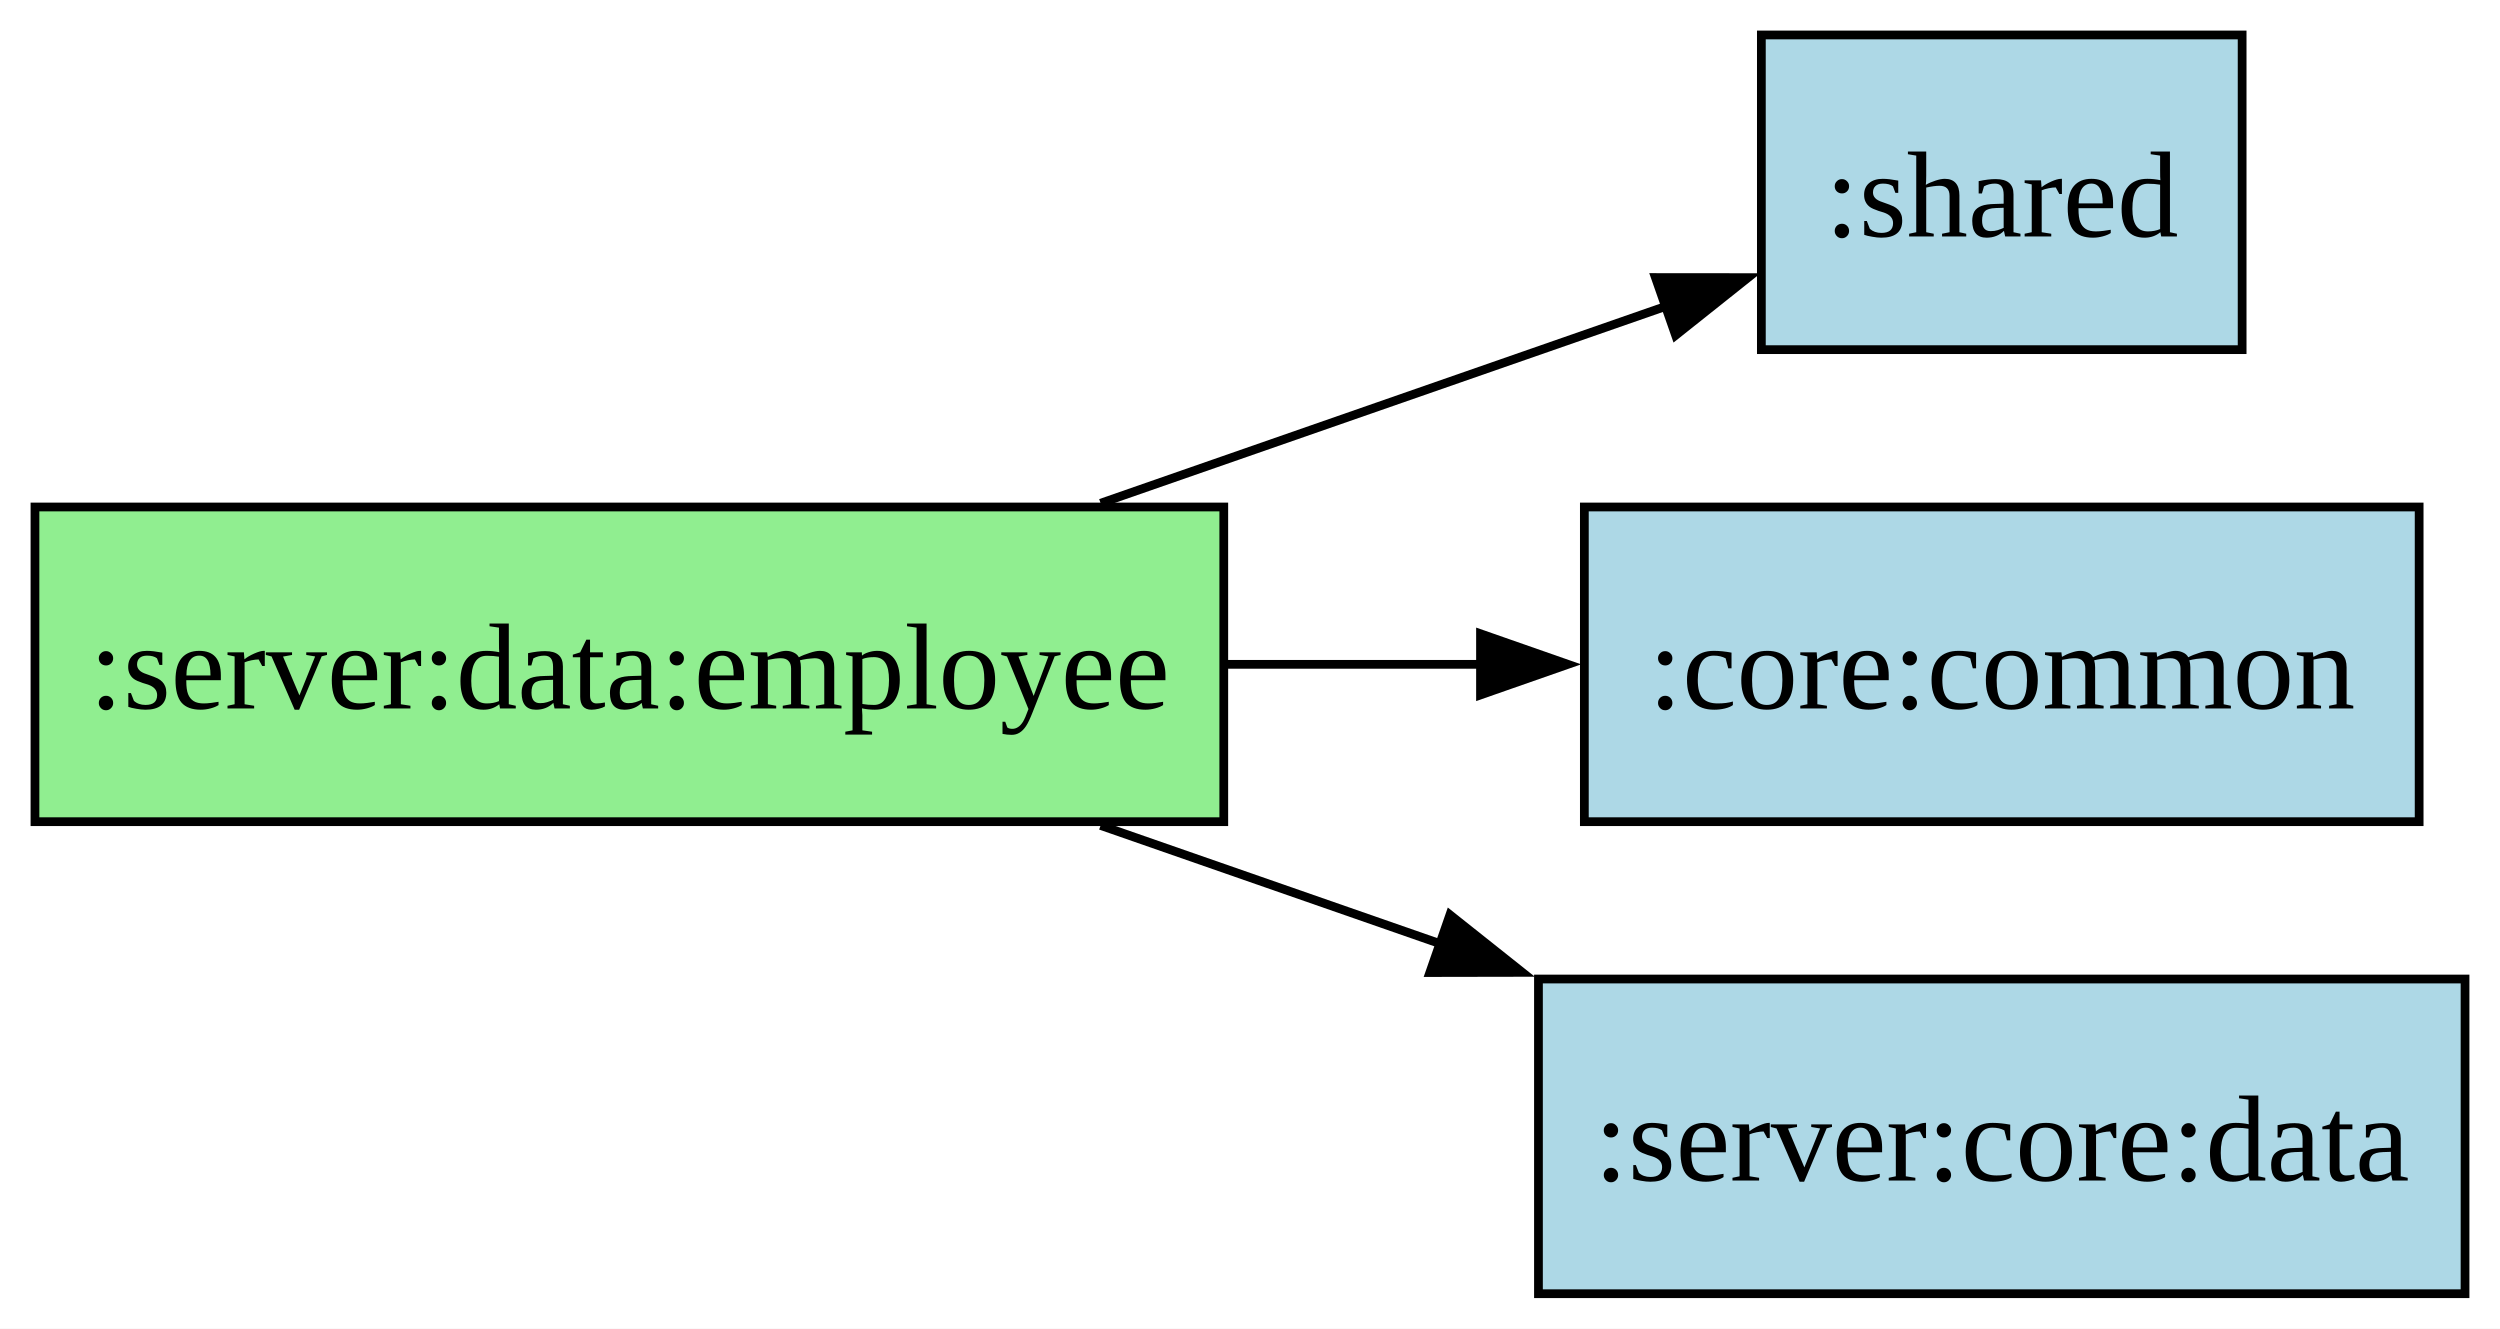
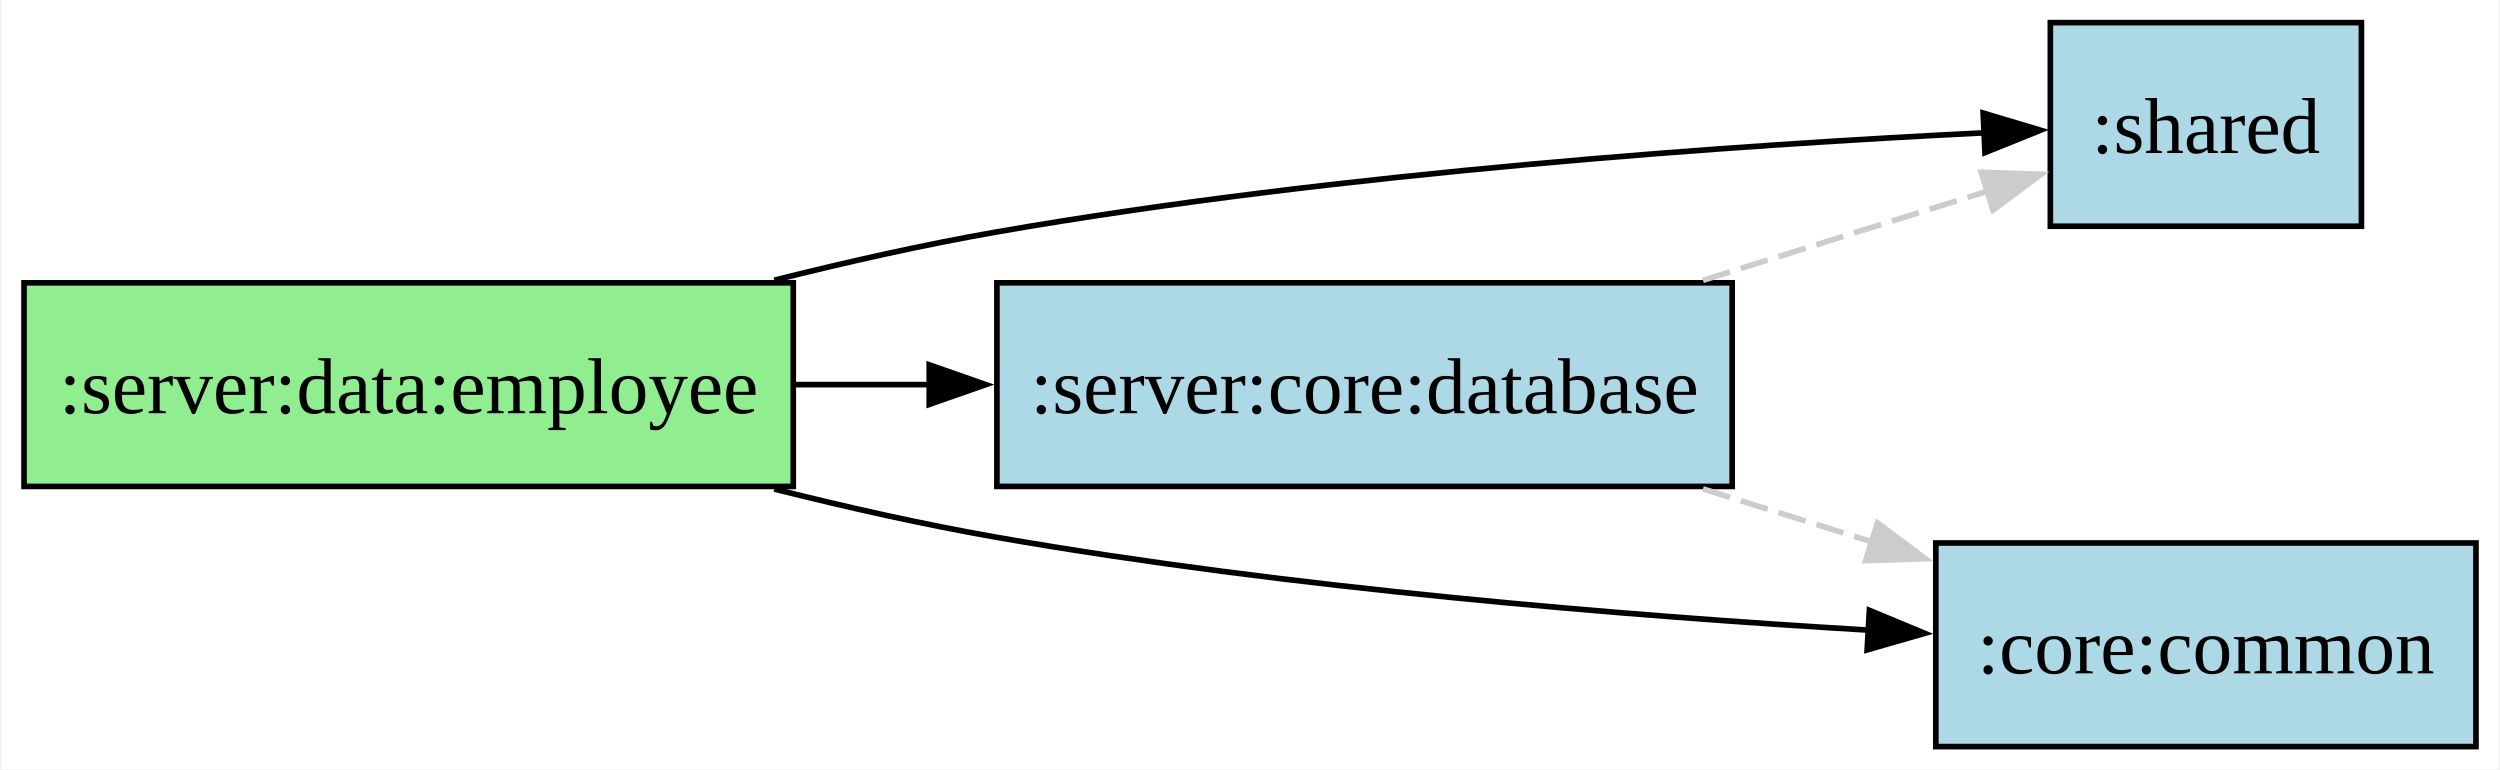
- <svg xmlns="http://www.w3.org/2000/svg" width="286pt" height="152pt" viewBox="0 0 286 152">
+ <svg xmlns="http://www.w3.org/2000/svg" width="442pt" height="136pt" viewBox="0 0 441.5 136">
  <g class="graph">
-     <path fill="#fff" d="M0 152V0h286v152z" />
+     <path fill="#fff" d="M0 136V0h441.5v136z" />
    <g class="node">
-       <path fill="#90ee90" stroke="#000" d="M140 58H4v36h136z" />
-       <text x="68" y="-66.95" font-family="Times New Roman,serif" font-size="14" text-anchor="middle" transform="translate(4 148)">:server:data:employee</text>
+       <path fill="#90ee90" stroke="#000" d="M140 50H4v36h136z" />
+       <text x="68" y="-58.95" font-family="Times New Roman,serif" font-size="14" text-anchor="middle" transform="translate(4 132)">:server:data:employee</text>
    </g>
    <g class="node">
-       <path fill="#add8e6" stroke="#000" d="M256.5 4h-55v36h55z" />
-       <text x="225" y="-120.95" font-family="Times New Roman,serif" font-size="14" text-anchor="middle" transform="translate(4 148)">:shared</text>
+       <path fill="#add8e6" stroke="#000" d="M417.25 4h-55v36h55z" />
+       <text x="385.75" y="-104.95" font-family="Times New Roman,serif" font-size="14" text-anchor="middle" transform="translate(4 132)">:shared</text>
    </g>
    <g stroke="#000" class="edge">
-       <path fill="none" d="M125.91 57.57c21.26-7.41 45.27-15.78 64.67-22.53" />
-       <path d="m189.38 31.75 10.6.01-8.29 6.6z" />
+       <path fill="none" d="M136.64 49.54c12.94-3.25 26.52-6.3 39.36-8.54 60.61-10.57 132.01-15.42 174.76-17.53" />
+       <path d="m350.37 19.99 10.15 3.03-9.83 3.96z" />
    </g>
    <g class="node">
-       <path fill="#add8e6" stroke="#000" d="M276.75 58h-95.5v36h95.5z" />
-       <text x="225" y="-66.95" font-family="Times New Roman,serif" font-size="14" text-anchor="middle" transform="translate(4 148)">:core:common</text>
+       <path fill="#add8e6" stroke="#000" d="M306 50H176v36h130z" />
+       <text x="237" y="-58.95" font-family="Times New Roman,serif" font-size="14" text-anchor="middle" transform="translate(4 132)">:server:core:database</text>
    </g>
    <g stroke="#000" class="edge">
-       <path fill="none" d="M140.08 76h29.36" />
-       <path d="m169.37 72.5 10 3.5-10 3.5z" />
+       <path fill="none" d="M140.44 68h23.66" />
+       <path d="m164.04 64.5 10 3.5-10 3.5z" />
    </g>
    <g class="node">
-       <path fill="#add8e6" stroke="#000" d="M282 112H176v36h106z" />
-       <text x="225" y="-12.95" font-family="Times New Roman,serif" font-size="14" text-anchor="middle" transform="translate(4 148)">:server:core:data</text>
+       <path fill="#add8e6" stroke="#000" d="M437.5 96H342v36h95.5z" />
+       <text x="385.75" y="-12.95" font-family="Times New Roman,serif" font-size="14" text-anchor="middle" transform="translate(4 132)">:core:common</text>
    </g>
    <g stroke="#000" class="edge">
-       <path fill="none" d="M125.91 94.43c12.54 4.37 26.03 9.07 38.98 13.58" />
-       <path d="m165.87 104.65 8.29 6.59-10.59.02z" />
+       <path fill="none" d="M136.64 86.46c12.94 3.25 26.52 6.3 39.36 8.54 51.7 9.02 111.26 13.87 154.19 16.41" />
+       <path d="m330.26 107.91 9.78 4.06-10.18 2.93z" />
+     </g>
+     <g stroke="#ccc" class="edge">
+       <path fill="none" stroke-dasharray="5,2" d="M300.84 49.56c17.07-5.36 35.23-11.05 50.59-15.86" />
+       <path fill="#ccc" d="m350.03 30.47 10.59.35-8.5 6.33z" />
+     </g>
+     <g stroke="#ccc" class="edge">
+       <path fill="none" stroke-dasharray="5,2" d="M300.84 86.44c9.85 3.09 20.07 6.29 29.89 9.37" />
+       <path fill="#ccc" d="m331.69 92.45 8.49 6.33-10.59.34z" />
    </g>
  </g>
</svg>
